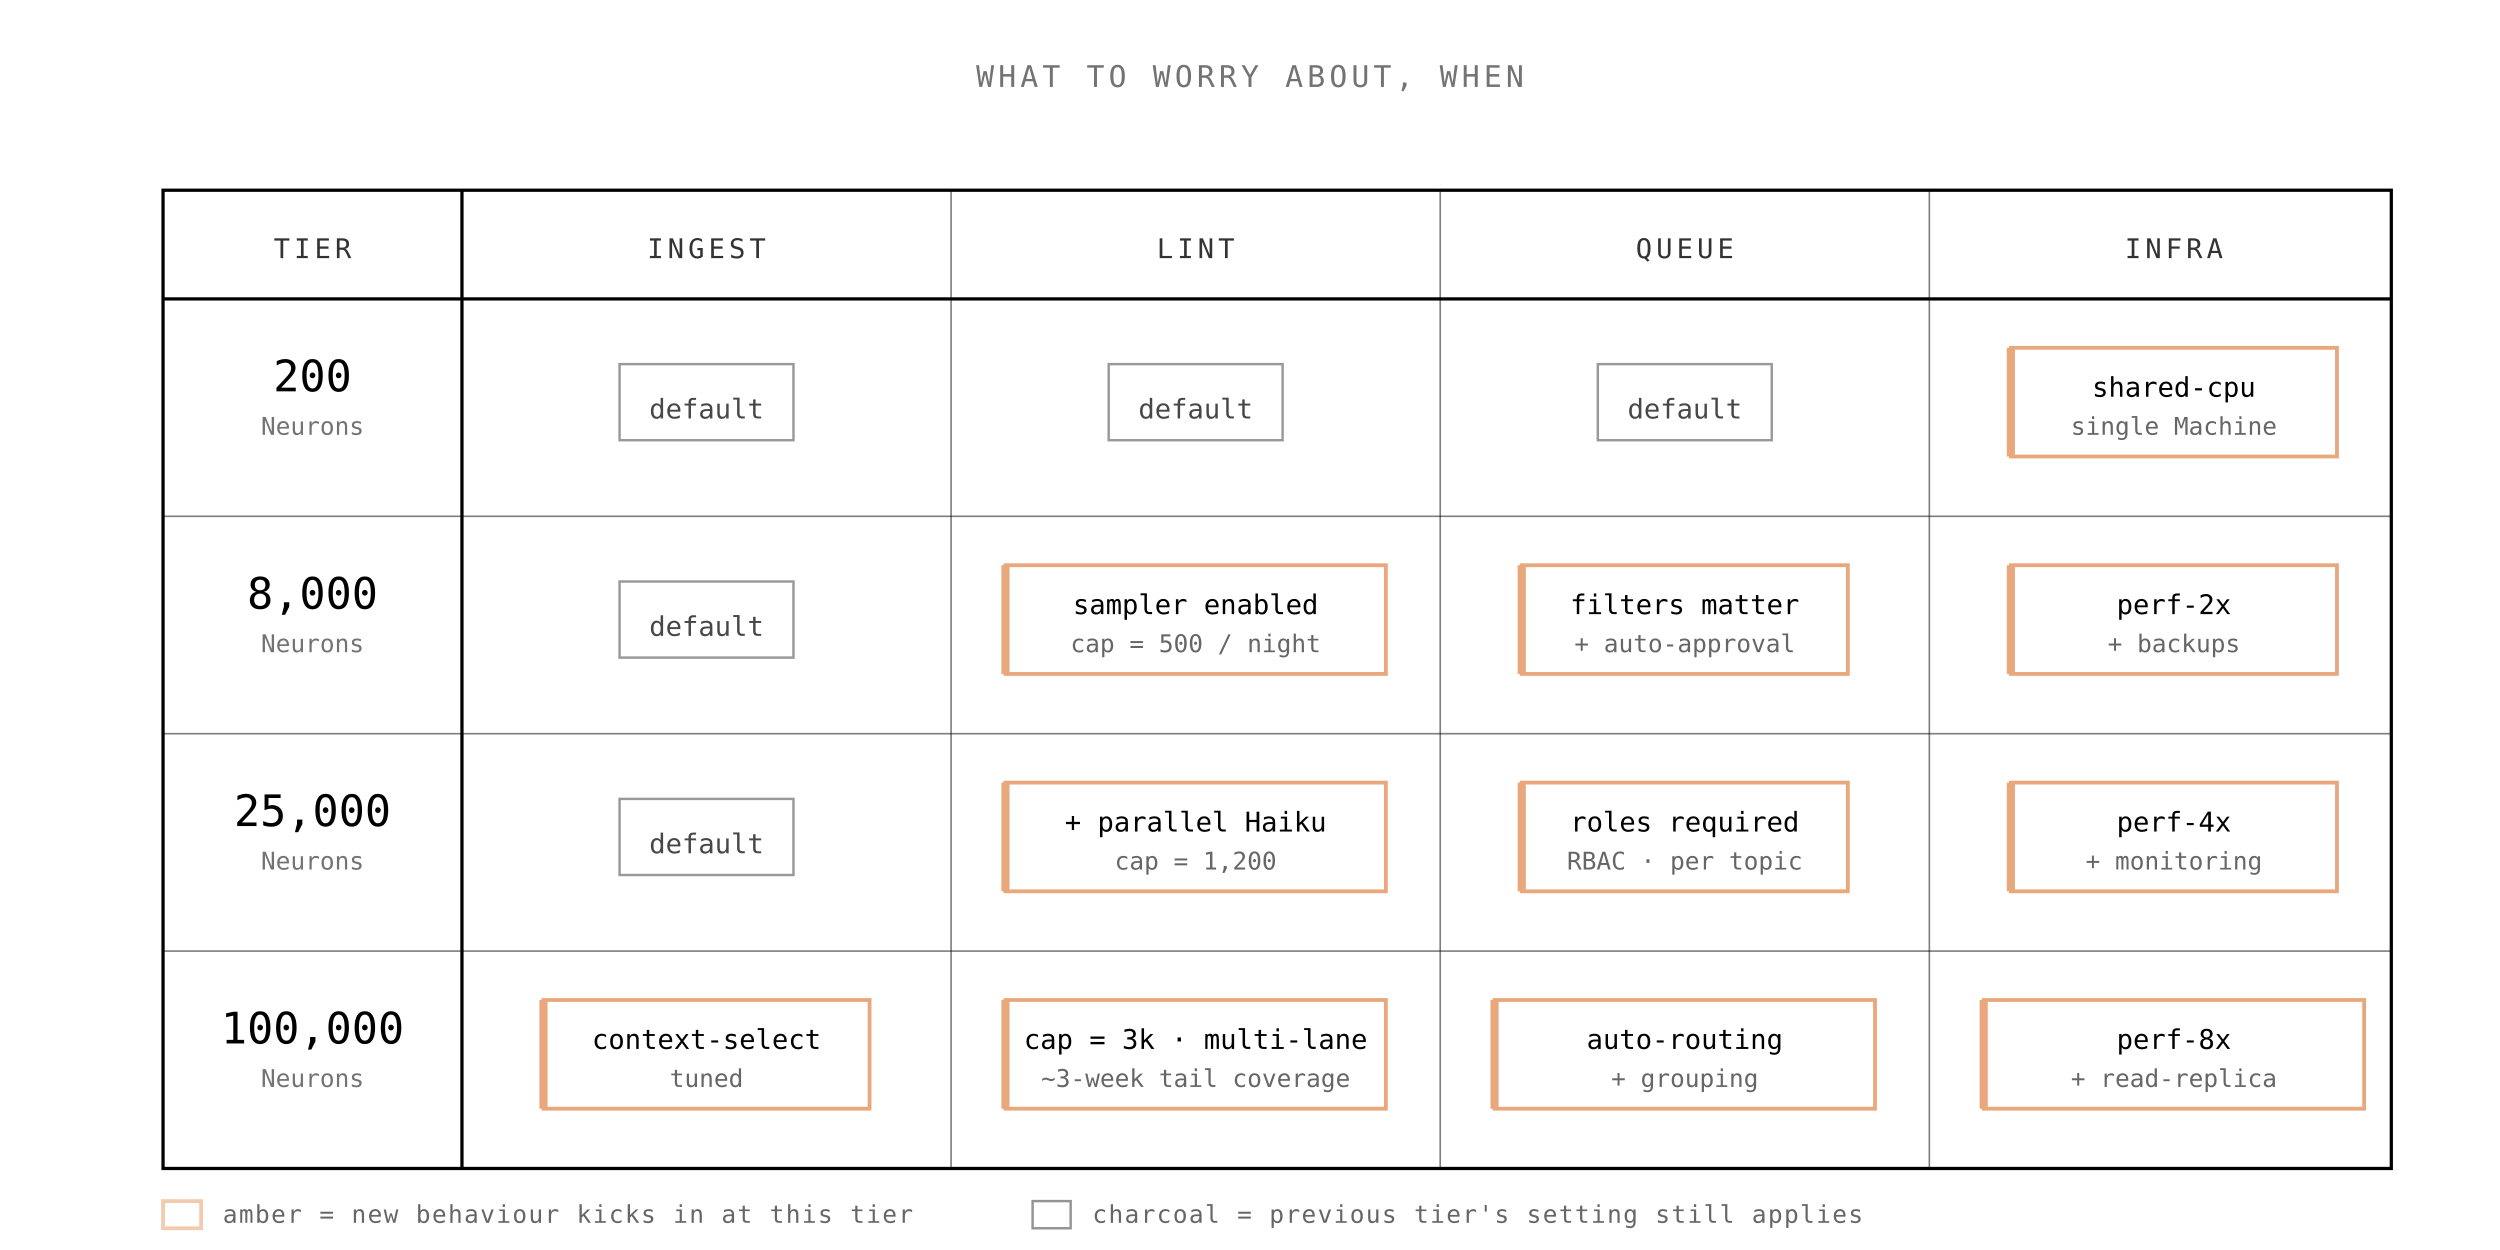
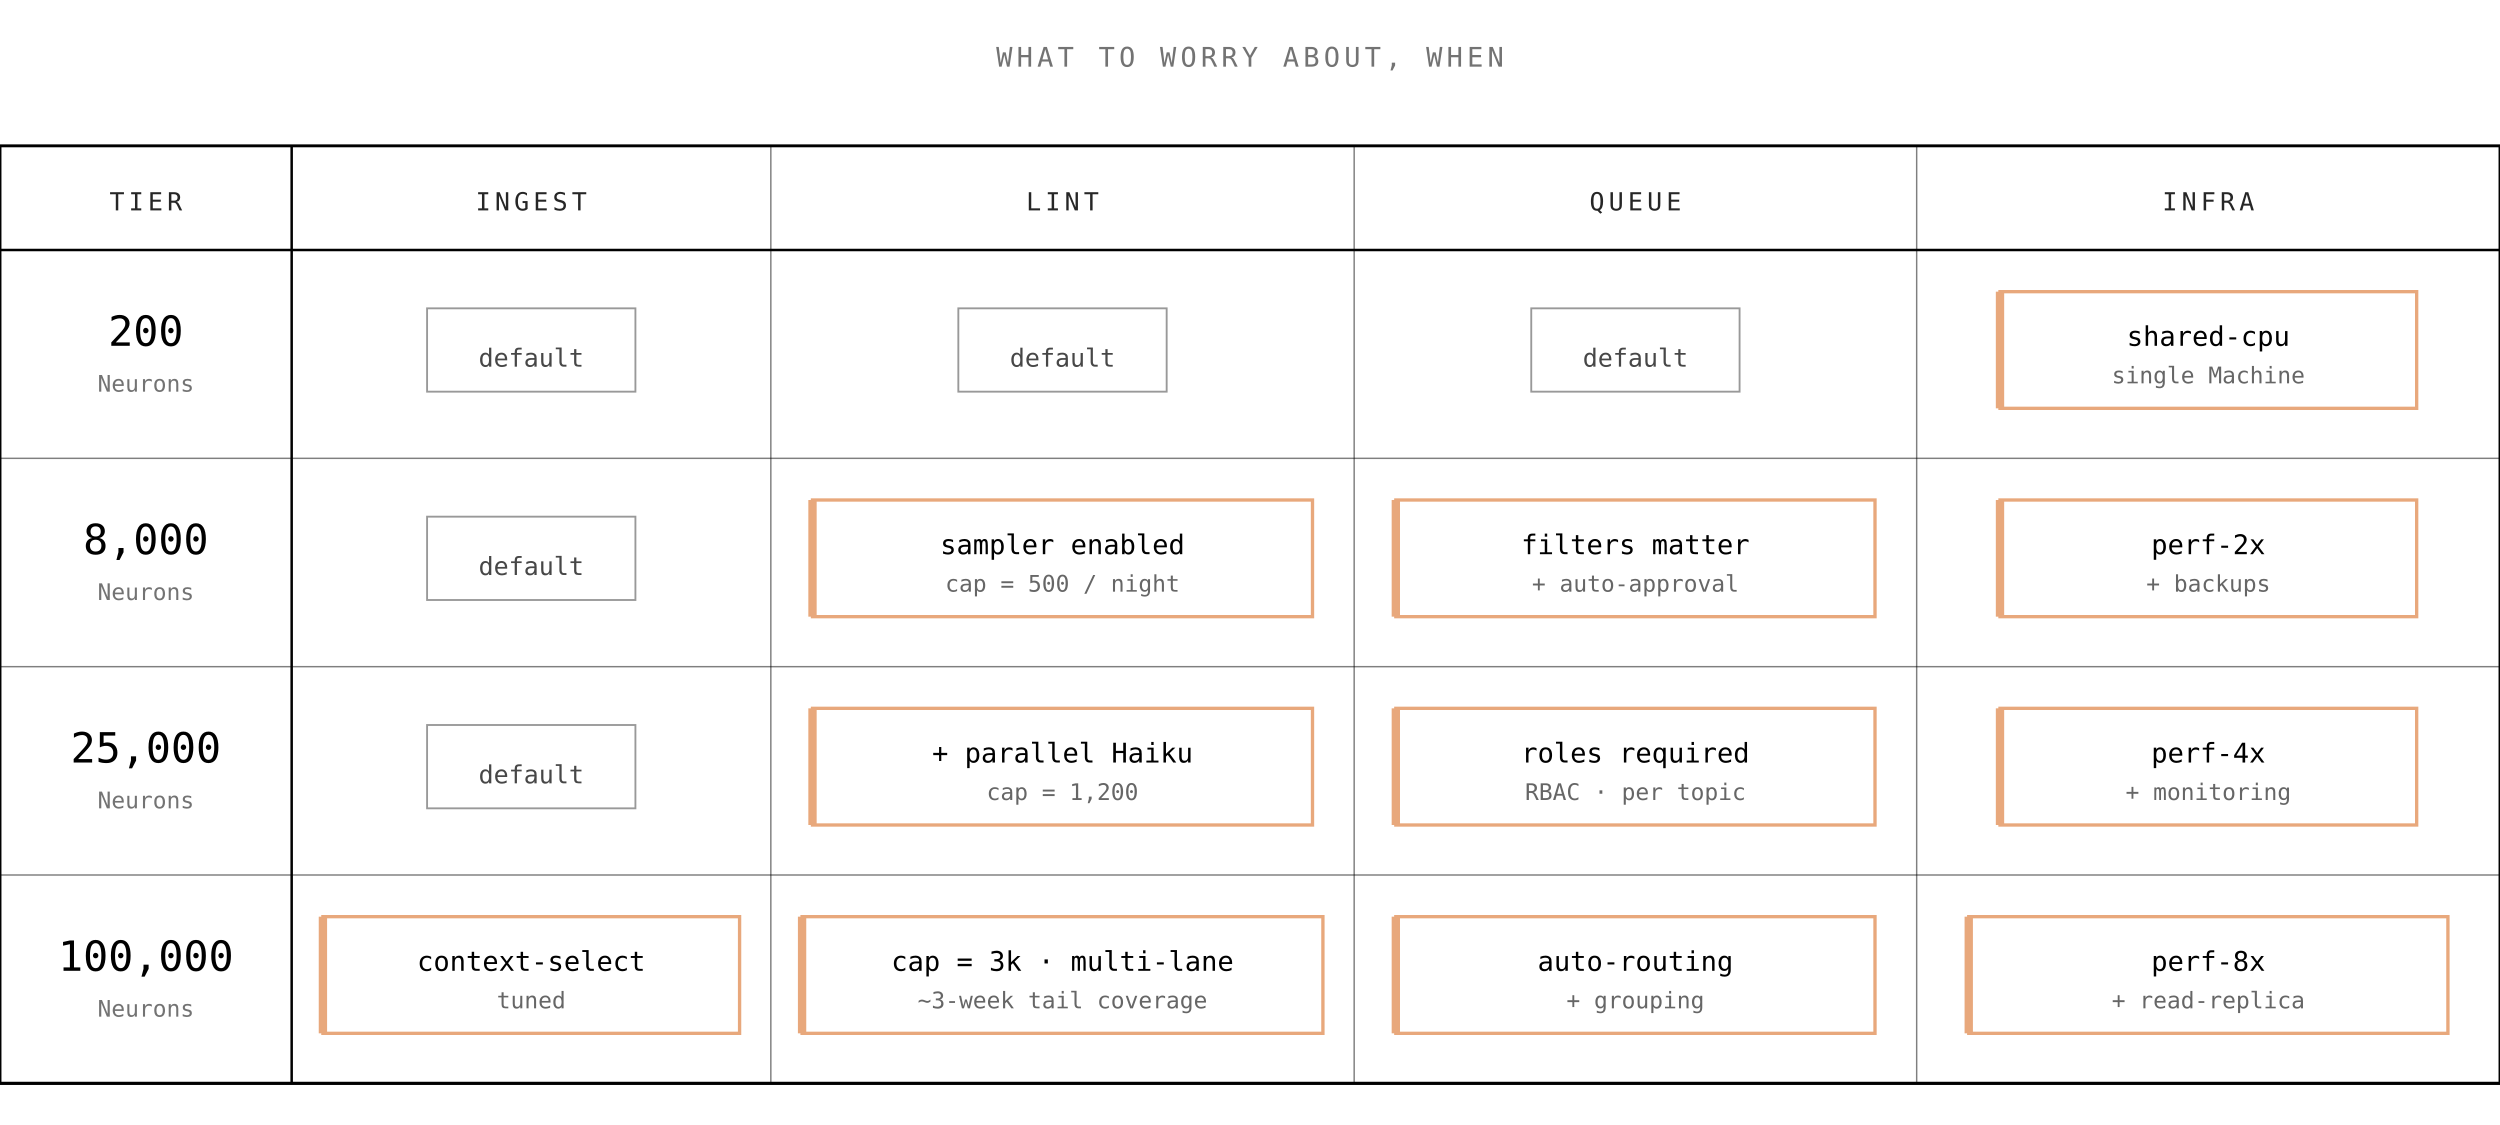
- <svg xmlns="http://www.w3.org/2000/svg" viewBox="0 0 920 460" role="img" aria-label="Decision matrix: four corpus-size tiers (200, 8k, 25k, 100k Neurons) across four workload columns (ingest, lint, queue, infra). Amber cells mark the tier where each workload's behaviour changes; charcoal cells mean the previous tier's settings still apply.">
-   <text x="460" y="32" font-family="monospace" font-size="11" fill="currentColor" text-anchor="middle" opacity="0.55" letter-spacing="1.5">WHAT TO WORRY ABOUT, WHEN</text>
-   <rect x="60" y="70" width="820" height="360" fill="none" stroke="currentColor" stroke-width="1.2" />
-   <line x1="170" y1="70" x2="170" y2="430" stroke="currentColor" stroke-width="1.2" />
-   <line x1="350" y1="70" x2="350" y2="430" stroke="currentColor" stroke-width="0.6" opacity="0.5" />
-   <line x1="530" y1="70" x2="530" y2="430" stroke="currentColor" stroke-width="0.6" opacity="0.5" />
-   <line x1="710" y1="70" x2="710" y2="430" stroke="currentColor" stroke-width="0.6" opacity="0.5" />
-   <line x1="60" y1="110" x2="880" y2="110" stroke="currentColor" stroke-width="1.2" />
-   <line x1="60" y1="190" x2="880" y2="190" stroke="currentColor" stroke-width="0.6" opacity="0.5" />
-   <line x1="60" y1="270" x2="880" y2="270" stroke="currentColor" stroke-width="0.6" opacity="0.5" />
-   <line x1="60" y1="350" x2="880" y2="350" stroke="currentColor" stroke-width="0.6" opacity="0.5" />
-   <g font-family="monospace" font-size="10" fill="currentColor" text-anchor="middle" letter-spacing="1.5" opacity="0.8">
-     <text x="115" y="95">TIER</text>
-     <text x="260" y="95">INGEST</text>
-     <text x="440" y="95">LINT</text>
-     <text x="620" y="95">QUEUE</text>
-     <text x="800" y="95">INFRA</text>
+ <svg xmlns="http://www.w3.org/2000/svg" viewBox="0 0 1200 540" role="img" aria-label="Decision matrix: four corpus-size tiers (200, 8k, 25k, 100k Neurons) across four workload columns (ingest, lint, queue, infra). Amber cells mark the tier where each workload's behaviour changes; charcoal cells mean the previous tier's settings still apply.">
+   <text x="600" y="32" font-family="monospace" font-size="13" fill="currentColor" text-anchor="middle" opacity="0.55" letter-spacing="2">WHAT TO WORRY ABOUT, WHEN</text>
+   <rect x="0" y="70" width="1200" height="450" fill="none" stroke="currentColor" stroke-width="1.4" />
+   <line x1="140" y1="70" x2="140" y2="520" stroke="currentColor" stroke-width="1.2" />
+   <line x1="370" y1="70" x2="370" y2="520" stroke="currentColor" stroke-width="0.7" opacity="0.5" />
+   <line x1="650" y1="70" x2="650" y2="520" stroke="currentColor" stroke-width="0.7" opacity="0.5" />
+   <line x1="920" y1="70" x2="920" y2="520" stroke="currentColor" stroke-width="0.7" opacity="0.5" />
+   <line x1="0" y1="120" x2="1200" y2="120" stroke="currentColor" stroke-width="1.2" />
+   <line x1="0" y1="220" x2="1200" y2="220" stroke="currentColor" stroke-width="0.7" opacity="0.5" />
+   <line x1="0" y1="320" x2="1200" y2="320" stroke="currentColor" stroke-width="0.7" opacity="0.5" />
+   <line x1="0" y1="420" x2="1200" y2="420" stroke="currentColor" stroke-width="0.7" opacity="0.5" />
+   <line x1="0" y1="520" x2="1200" y2="520" stroke="currentColor" stroke-width="1.4" />
+   <g font-family="monospace" font-size="12" fill="currentColor" text-anchor="middle" letter-spacing="2" opacity="0.85">
+     <text x="70" y="101">TIER</text>
+     <text x="255" y="101">INGEST</text>
+     <text x="510" y="101">LINT</text>
+     <text x="785" y="101">QUEUE</text>
+     <text x="1060" y="101">INFRA</text>
  </g>
-   <g transform="translate(0, 150)">
-     <text x="115" y="-6" font-family="monospace" font-size="16" fill="currentColor" text-anchor="middle">200</text>
-     <text x="115" y="10" font-family="monospace" font-size="9" fill="currentColor" text-anchor="middle" opacity="0.55">Neurons</text>
-     <g transform="translate(260, 0)">
-       <rect x="-32" y="-16" width="64" height="28" fill="none" stroke="currentColor" stroke-width="0.9" opacity="0.4" />
-       <text x="0" y="4" font-family="monospace" font-size="10" fill="currentColor" text-anchor="middle" opacity="0.72">default</text>
+   <g transform="translate(0, 170)">
+     <text x="70" y="-4" font-family="monospace" font-size="20" fill="currentColor" text-anchor="middle">200</text>
+     <text x="70" y="18" font-family="monospace" font-size="11" fill="currentColor" text-anchor="middle" opacity="0.55">Neurons</text>
+     <g transform="translate(255, 0)">
+       <rect x="-50" y="-22" width="100" height="40" fill="none" stroke="currentColor" stroke-width="0.9" opacity="0.4" />
+       <text x="0" y="6" font-family="monospace" font-size="12" fill="currentColor" text-anchor="middle" opacity="0.72">default</text>
    </g>
-     <g transform="translate(440, 0)">
-       <rect x="-32" y="-16" width="64" height="28" fill="none" stroke="currentColor" stroke-width="0.9" opacity="0.4" />
-       <text x="0" y="4" font-family="monospace" font-size="10" fill="currentColor" text-anchor="middle" opacity="0.72">default</text>
+     <g transform="translate(510, 0)">
+       <rect x="-50" y="-22" width="100" height="40" fill="none" stroke="currentColor" stroke-width="0.9" opacity="0.4" />
+       <text x="0" y="6" font-family="monospace" font-size="12" fill="currentColor" text-anchor="middle" opacity="0.72">default</text>
    </g>
-     <g transform="translate(620, 0)">
-       <rect x="-32" y="-16" width="64" height="28" fill="none" stroke="currentColor" stroke-width="0.9" opacity="0.4" />
-       <text x="0" y="4" font-family="monospace" font-size="10" fill="currentColor" text-anchor="middle" opacity="0.72">default</text>
+     <g transform="translate(785, 0)">
+       <rect x="-50" y="-22" width="100" height="40" fill="none" stroke="currentColor" stroke-width="0.9" opacity="0.4" />
+       <text x="0" y="6" font-family="monospace" font-size="12" fill="currentColor" text-anchor="middle" opacity="0.72">default</text>
    </g>
-     <g transform="translate(800, 0)">
-       <rect x="-60" y="-22" width="120" height="40" fill="none" stroke="#e8a87c" stroke-width="1.4" />
-       <line x1="-60" y1="-22" x2="-60" y2="18" stroke="#e8a87c" stroke-width="3" />
-       <text x="0" y="-4" font-family="monospace" font-size="10" fill="currentColor" text-anchor="middle">shared-cpu</text>
-       <text x="0" y="10" font-family="monospace" font-size="9" fill="currentColor" text-anchor="middle" opacity="0.6">single Machine</text>
+     <g transform="translate(1060, 0)">
+       <rect x="-100" y="-30" width="200" height="56" fill="none" stroke="#e8a87c" stroke-width="1.6" />
+       <line x1="-100" y1="-30" x2="-100" y2="26" stroke="#e8a87c" stroke-width="4" />
+       <text x="0" y="-4" font-family="monospace" font-size="13" fill="currentColor" text-anchor="middle">shared-cpu</text>
+       <text x="0" y="14" font-family="monospace" font-size="11" fill="currentColor" text-anchor="middle" opacity="0.6">single Machine</text>
    </g>
  </g>
-   <g transform="translate(0, 230)">
-     <text x="115" y="-6" font-family="monospace" font-size="16" fill="currentColor" text-anchor="middle">8,000</text>
-     <text x="115" y="10" font-family="monospace" font-size="9" fill="currentColor" text-anchor="middle" opacity="0.55">Neurons</text>
-     <g transform="translate(260, 0)">
-       <rect x="-32" y="-16" width="64" height="28" fill="none" stroke="currentColor" stroke-width="0.9" opacity="0.4" />
-       <text x="0" y="4" font-family="monospace" font-size="10" fill="currentColor" text-anchor="middle" opacity="0.72">default</text>
+   <g transform="translate(0, 270)">
+     <text x="70" y="-4" font-family="monospace" font-size="20" fill="currentColor" text-anchor="middle">8,000</text>
+     <text x="70" y="18" font-family="monospace" font-size="11" fill="currentColor" text-anchor="middle" opacity="0.55">Neurons</text>
+     <g transform="translate(255, 0)">
+       <rect x="-50" y="-22" width="100" height="40" fill="none" stroke="currentColor" stroke-width="0.9" opacity="0.4" />
+       <text x="0" y="6" font-family="monospace" font-size="12" fill="currentColor" text-anchor="middle" opacity="0.72">default</text>
    </g>
-     <g transform="translate(440, 0)">
-       <rect x="-70" y="-22" width="140" height="40" fill="none" stroke="#e8a87c" stroke-width="1.4" />
-       <line x1="-70" y1="-22" x2="-70" y2="18" stroke="#e8a87c" stroke-width="3" />
-       <text x="0" y="-4" font-family="monospace" font-size="10" fill="currentColor" text-anchor="middle">sampler enabled</text>
-       <text x="0" y="10" font-family="monospace" font-size="9" fill="currentColor" text-anchor="middle" opacity="0.6">cap = 500 / night</text>
+     <g transform="translate(510, 0)">
+       <rect x="-120" y="-30" width="240" height="56" fill="none" stroke="#e8a87c" stroke-width="1.6" />
+       <line x1="-120" y1="-30" x2="-120" y2="26" stroke="#e8a87c" stroke-width="4" />
+       <text x="0" y="-4" font-family="monospace" font-size="13" fill="currentColor" text-anchor="middle">sampler enabled</text>
+       <text x="0" y="14" font-family="monospace" font-size="11" fill="currentColor" text-anchor="middle" opacity="0.6">cap = 500 / night</text>
    </g>
-     <g transform="translate(620, 0)">
-       <rect x="-60" y="-22" width="120" height="40" fill="none" stroke="#e8a87c" stroke-width="1.4" />
-       <line x1="-60" y1="-22" x2="-60" y2="18" stroke="#e8a87c" stroke-width="3" />
-       <text x="0" y="-4" font-family="monospace" font-size="10" fill="currentColor" text-anchor="middle">filters matter</text>
-       <text x="0" y="10" font-family="monospace" font-size="9" fill="currentColor" text-anchor="middle" opacity="0.6">+ auto-approval</text>
+     <g transform="translate(785, 0)">
+       <rect x="-115" y="-30" width="230" height="56" fill="none" stroke="#e8a87c" stroke-width="1.6" />
+       <line x1="-115" y1="-30" x2="-115" y2="26" stroke="#e8a87c" stroke-width="4" />
+       <text x="0" y="-4" font-family="monospace" font-size="13" fill="currentColor" text-anchor="middle">filters matter</text>
+       <text x="0" y="14" font-family="monospace" font-size="11" fill="currentColor" text-anchor="middle" opacity="0.6">+ auto-approval</text>
    </g>
-     <g transform="translate(800, 0)">
-       <rect x="-60" y="-22" width="120" height="40" fill="none" stroke="#e8a87c" stroke-width="1.4" />
-       <line x1="-60" y1="-22" x2="-60" y2="18" stroke="#e8a87c" stroke-width="3" />
-       <text x="0" y="-4" font-family="monospace" font-size="10" fill="currentColor" text-anchor="middle">perf-2x</text>
-       <text x="0" y="10" font-family="monospace" font-size="9" fill="currentColor" text-anchor="middle" opacity="0.6">+ backups</text>
+     <g transform="translate(1060, 0)">
+       <rect x="-100" y="-30" width="200" height="56" fill="none" stroke="#e8a87c" stroke-width="1.6" />
+       <line x1="-100" y1="-30" x2="-100" y2="26" stroke="#e8a87c" stroke-width="4" />
+       <text x="0" y="-4" font-family="monospace" font-size="13" fill="currentColor" text-anchor="middle">perf-2x</text>
+       <text x="0" y="14" font-family="monospace" font-size="11" fill="currentColor" text-anchor="middle" opacity="0.6">+ backups</text>
    </g>
  </g>
-   <g transform="translate(0, 310)">
-     <text x="115" y="-6" font-family="monospace" font-size="16" fill="currentColor" text-anchor="middle">25,000</text>
-     <text x="115" y="10" font-family="monospace" font-size="9" fill="currentColor" text-anchor="middle" opacity="0.55">Neurons</text>
-     <g transform="translate(260, 0)">
-       <rect x="-32" y="-16" width="64" height="28" fill="none" stroke="currentColor" stroke-width="0.9" opacity="0.4" />
-       <text x="0" y="4" font-family="monospace" font-size="10" fill="currentColor" text-anchor="middle" opacity="0.72">default</text>
+   <g transform="translate(0, 370)">
+     <text x="70" y="-4" font-family="monospace" font-size="20" fill="currentColor" text-anchor="middle">25,000</text>
+     <text x="70" y="18" font-family="monospace" font-size="11" fill="currentColor" text-anchor="middle" opacity="0.55">Neurons</text>
+     <g transform="translate(255, 0)">
+       <rect x="-50" y="-22" width="100" height="40" fill="none" stroke="currentColor" stroke-width="0.9" opacity="0.4" />
+       <text x="0" y="6" font-family="monospace" font-size="12" fill="currentColor" text-anchor="middle" opacity="0.72">default</text>
    </g>
-     <g transform="translate(440, 0)">
-       <rect x="-70" y="-22" width="140" height="40" fill="none" stroke="#e8a87c" stroke-width="1.4" />
-       <line x1="-70" y1="-22" x2="-70" y2="18" stroke="#e8a87c" stroke-width="3" />
-       <text x="0" y="-4" font-family="monospace" font-size="10" fill="currentColor" text-anchor="middle">+ parallel Haiku</text>
-       <text x="0" y="10" font-family="monospace" font-size="9" fill="currentColor" text-anchor="middle" opacity="0.6">cap = 1,200</text>
+     <g transform="translate(510, 0)">
+       <rect x="-120" y="-30" width="240" height="56" fill="none" stroke="#e8a87c" stroke-width="1.6" />
+       <line x1="-120" y1="-30" x2="-120" y2="26" stroke="#e8a87c" stroke-width="4" />
+       <text x="0" y="-4" font-family="monospace" font-size="13" fill="currentColor" text-anchor="middle">+ parallel Haiku</text>
+       <text x="0" y="14" font-family="monospace" font-size="11" fill="currentColor" text-anchor="middle" opacity="0.6">cap = 1,200</text>
    </g>
-     <g transform="translate(620, 0)">
-       <rect x="-60" y="-22" width="120" height="40" fill="none" stroke="#e8a87c" stroke-width="1.4" />
-       <line x1="-60" y1="-22" x2="-60" y2="18" stroke="#e8a87c" stroke-width="3" />
-       <text x="0" y="-4" font-family="monospace" font-size="10" fill="currentColor" text-anchor="middle">roles required</text>
-       <text x="0" y="10" font-family="monospace" font-size="9" fill="currentColor" text-anchor="middle" opacity="0.6">RBAC · per topic</text>
+     <g transform="translate(785, 0)">
+       <rect x="-115" y="-30" width="230" height="56" fill="none" stroke="#e8a87c" stroke-width="1.6" />
+       <line x1="-115" y1="-30" x2="-115" y2="26" stroke="#e8a87c" stroke-width="4" />
+       <text x="0" y="-4" font-family="monospace" font-size="13" fill="currentColor" text-anchor="middle">roles required</text>
+       <text x="0" y="14" font-family="monospace" font-size="11" fill="currentColor" text-anchor="middle" opacity="0.6">RBAC · per topic</text>
    </g>
-     <g transform="translate(800, 0)">
-       <rect x="-60" y="-22" width="120" height="40" fill="none" stroke="#e8a87c" stroke-width="1.4" />
-       <line x1="-60" y1="-22" x2="-60" y2="18" stroke="#e8a87c" stroke-width="3" />
-       <text x="0" y="-4" font-family="monospace" font-size="10" fill="currentColor" text-anchor="middle">perf-4x</text>
-       <text x="0" y="10" font-family="monospace" font-size="9" fill="currentColor" text-anchor="middle" opacity="0.6">+ monitoring</text>
+     <g transform="translate(1060, 0)">
+       <rect x="-100" y="-30" width="200" height="56" fill="none" stroke="#e8a87c" stroke-width="1.6" />
+       <line x1="-100" y1="-30" x2="-100" y2="26" stroke="#e8a87c" stroke-width="4" />
+       <text x="0" y="-4" font-family="monospace" font-size="13" fill="currentColor" text-anchor="middle">perf-4x</text>
+       <text x="0" y="14" font-family="monospace" font-size="11" fill="currentColor" text-anchor="middle" opacity="0.6">+ monitoring</text>
    </g>
  </g>
-   <g transform="translate(0, 390)">
-     <text x="115" y="-6" font-family="monospace" font-size="16" fill="currentColor" text-anchor="middle">100,000</text>
-     <text x="115" y="10" font-family="monospace" font-size="9" fill="currentColor" text-anchor="middle" opacity="0.55">Neurons</text>
-     <g transform="translate(260, 0)">
-       <rect x="-60" y="-22" width="120" height="40" fill="none" stroke="#e8a87c" stroke-width="1.4" />
-       <line x1="-60" y1="-22" x2="-60" y2="18" stroke="#e8a87c" stroke-width="3" />
-       <text x="0" y="-4" font-family="monospace" font-size="10" fill="currentColor" text-anchor="middle">context-select</text>
-       <text x="0" y="10" font-family="monospace" font-size="9" fill="currentColor" text-anchor="middle" opacity="0.6">tuned</text>
+   <g transform="translate(0, 470)">
+     <text x="70" y="-4" font-family="monospace" font-size="20" fill="currentColor" text-anchor="middle">100,000</text>
+     <text x="70" y="18" font-family="monospace" font-size="11" fill="currentColor" text-anchor="middle" opacity="0.55">Neurons</text>
+     <g transform="translate(255, 0)">
+       <rect x="-100" y="-30" width="200" height="56" fill="none" stroke="#e8a87c" stroke-width="1.6" />
+       <line x1="-100" y1="-30" x2="-100" y2="26" stroke="#e8a87c" stroke-width="4" />
+       <text x="0" y="-4" font-family="monospace" font-size="13" fill="currentColor" text-anchor="middle">context-select</text>
+       <text x="0" y="14" font-family="monospace" font-size="11" fill="currentColor" text-anchor="middle" opacity="0.6">tuned</text>
    </g>
-     <g transform="translate(440, 0)">
-       <rect x="-70" y="-22" width="140" height="40" fill="none" stroke="#e8a87c" stroke-width="1.4" />
-       <line x1="-70" y1="-22" x2="-70" y2="18" stroke="#e8a87c" stroke-width="3" />
-       <text x="0" y="-4" font-family="monospace" font-size="10" fill="currentColor" text-anchor="middle">cap = 3k · multi-lane</text>
-       <text x="0" y="10" font-family="monospace" font-size="9" fill="currentColor" text-anchor="middle" opacity="0.6">~3-week tail coverage</text>
+     <g transform="translate(510, 0)">
+       <rect x="-125" y="-30" width="250" height="56" fill="none" stroke="#e8a87c" stroke-width="1.6" />
+       <line x1="-125" y1="-30" x2="-125" y2="26" stroke="#e8a87c" stroke-width="4" />
+       <text x="0" y="-4" font-family="monospace" font-size="13" fill="currentColor" text-anchor="middle">cap = 3k · multi-lane</text>
+       <text x="0" y="14" font-family="monospace" font-size="11" fill="currentColor" text-anchor="middle" opacity="0.6">~3-week tail coverage</text>
    </g>
-     <g transform="translate(620, 0)">
-       <rect x="-70" y="-22" width="140" height="40" fill="none" stroke="#e8a87c" stroke-width="1.4" />
-       <line x1="-70" y1="-22" x2="-70" y2="18" stroke="#e8a87c" stroke-width="3" />
-       <text x="0" y="-4" font-family="monospace" font-size="10" fill="currentColor" text-anchor="middle">auto-routing</text>
-       <text x="0" y="10" font-family="monospace" font-size="9" fill="currentColor" text-anchor="middle" opacity="0.6">+ grouping</text>
+     <g transform="translate(785, 0)">
+       <rect x="-115" y="-30" width="230" height="56" fill="none" stroke="#e8a87c" stroke-width="1.6" />
+       <line x1="-115" y1="-30" x2="-115" y2="26" stroke="#e8a87c" stroke-width="4" />
+       <text x="0" y="-4" font-family="monospace" font-size="13" fill="currentColor" text-anchor="middle">auto-routing</text>
+       <text x="0" y="14" font-family="monospace" font-size="11" fill="currentColor" text-anchor="middle" opacity="0.6">+ grouping</text>
    </g>
-     <g transform="translate(800, 0)">
-       <rect x="-70" y="-22" width="140" height="40" fill="none" stroke="#e8a87c" stroke-width="1.4" />
-       <line x1="-70" y1="-22" x2="-70" y2="18" stroke="#e8a87c" stroke-width="3" />
-       <text x="0" y="-4" font-family="monospace" font-size="10" fill="currentColor" text-anchor="middle">perf-8x</text>
-       <text x="0" y="10" font-family="monospace" font-size="9" fill="currentColor" text-anchor="middle" opacity="0.6">+ read-replica</text>
+     <g transform="translate(1060, 0)">
+       <rect x="-115" y="-30" width="230" height="56" fill="none" stroke="#e8a87c" stroke-width="1.6" />
+       <line x1="-115" y1="-30" x2="-115" y2="26" stroke="#e8a87c" stroke-width="4" />
+       <text x="0" y="-4" font-family="monospace" font-size="13" fill="currentColor" text-anchor="middle">perf-8x</text>
+       <text x="0" y="14" font-family="monospace" font-size="11" fill="currentColor" text-anchor="middle" opacity="0.6">+ read-replica</text>
    </g>
  </g>
-   <g transform="translate(60, 450)" font-family="monospace" font-size="9" fill="currentColor" opacity="0.6" letter-spacing="0.5">
-     <rect x="0" y="-8" width="14" height="10" fill="none" stroke="#e8a87c" stroke-width="1.4" />
-     <text x="22" y="0">amber = new behaviour kicks in at this tier</text>
-     <rect x="320" y="-8" width="14" height="10" fill="none" stroke="currentColor" stroke-width="0.9" opacity="0.7" />
-     <text x="342" y="0">charcoal = previous tier's setting still applies</text>
-   </g>
</svg>
